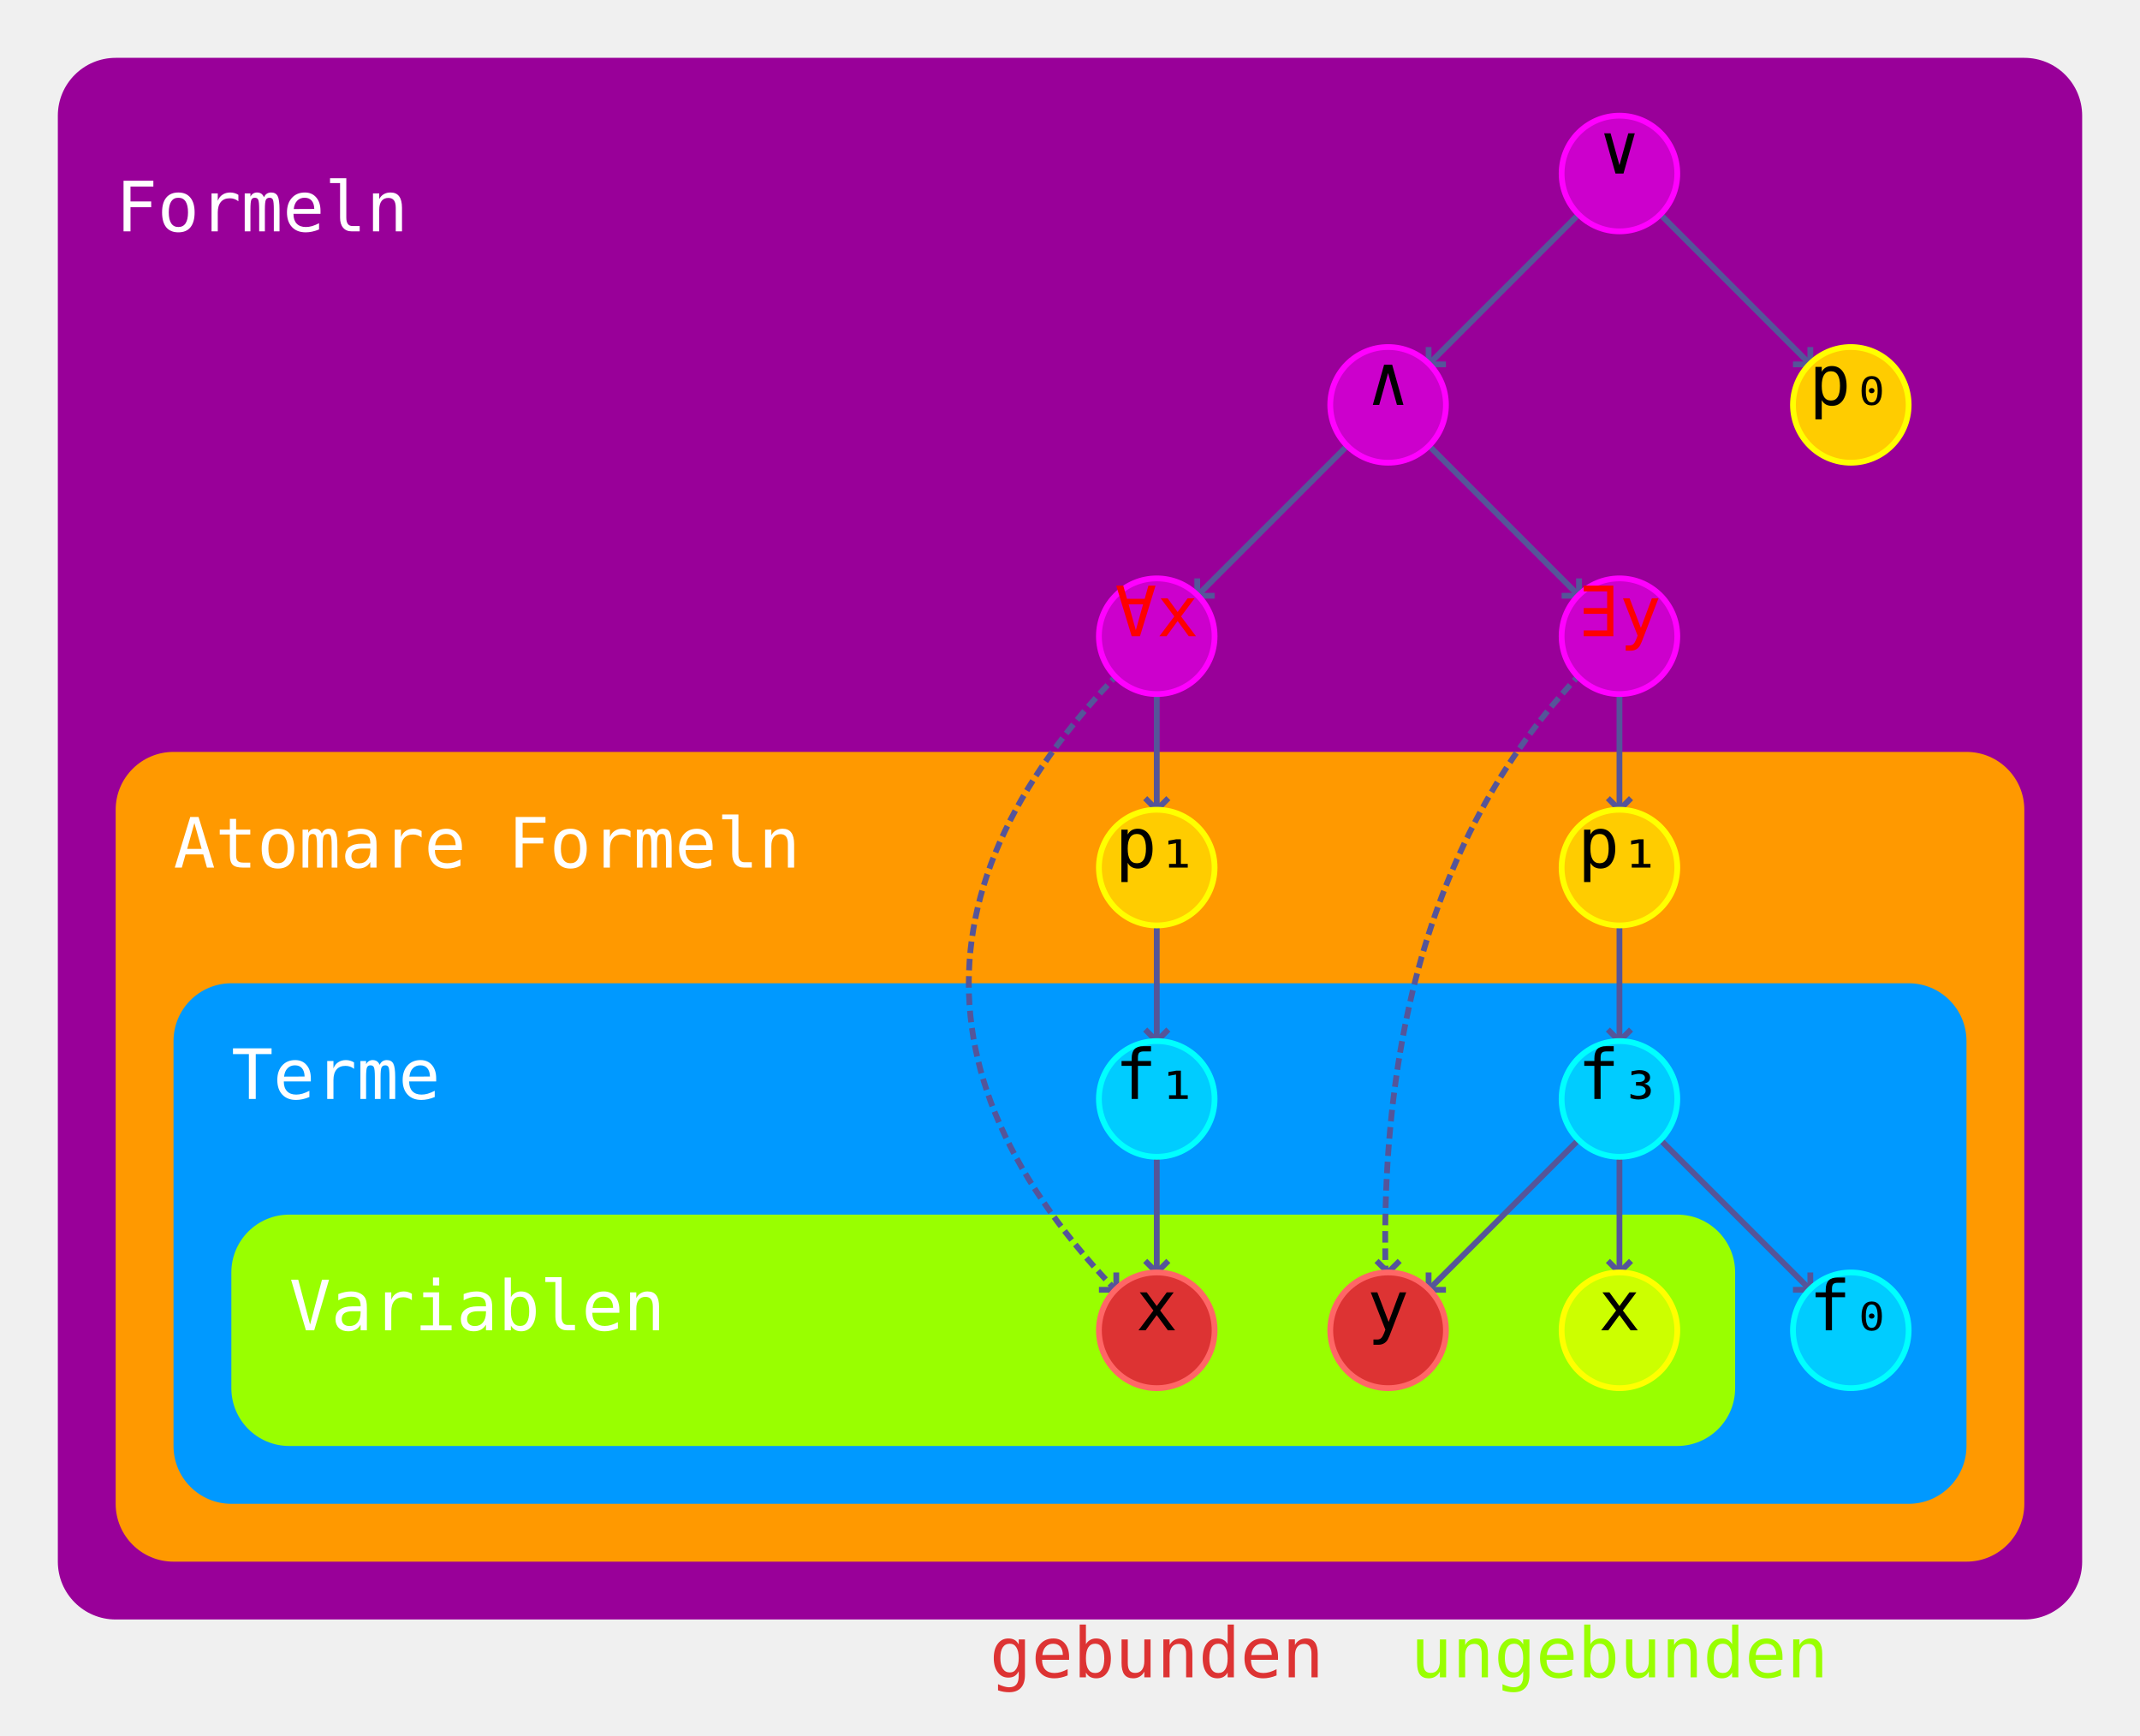
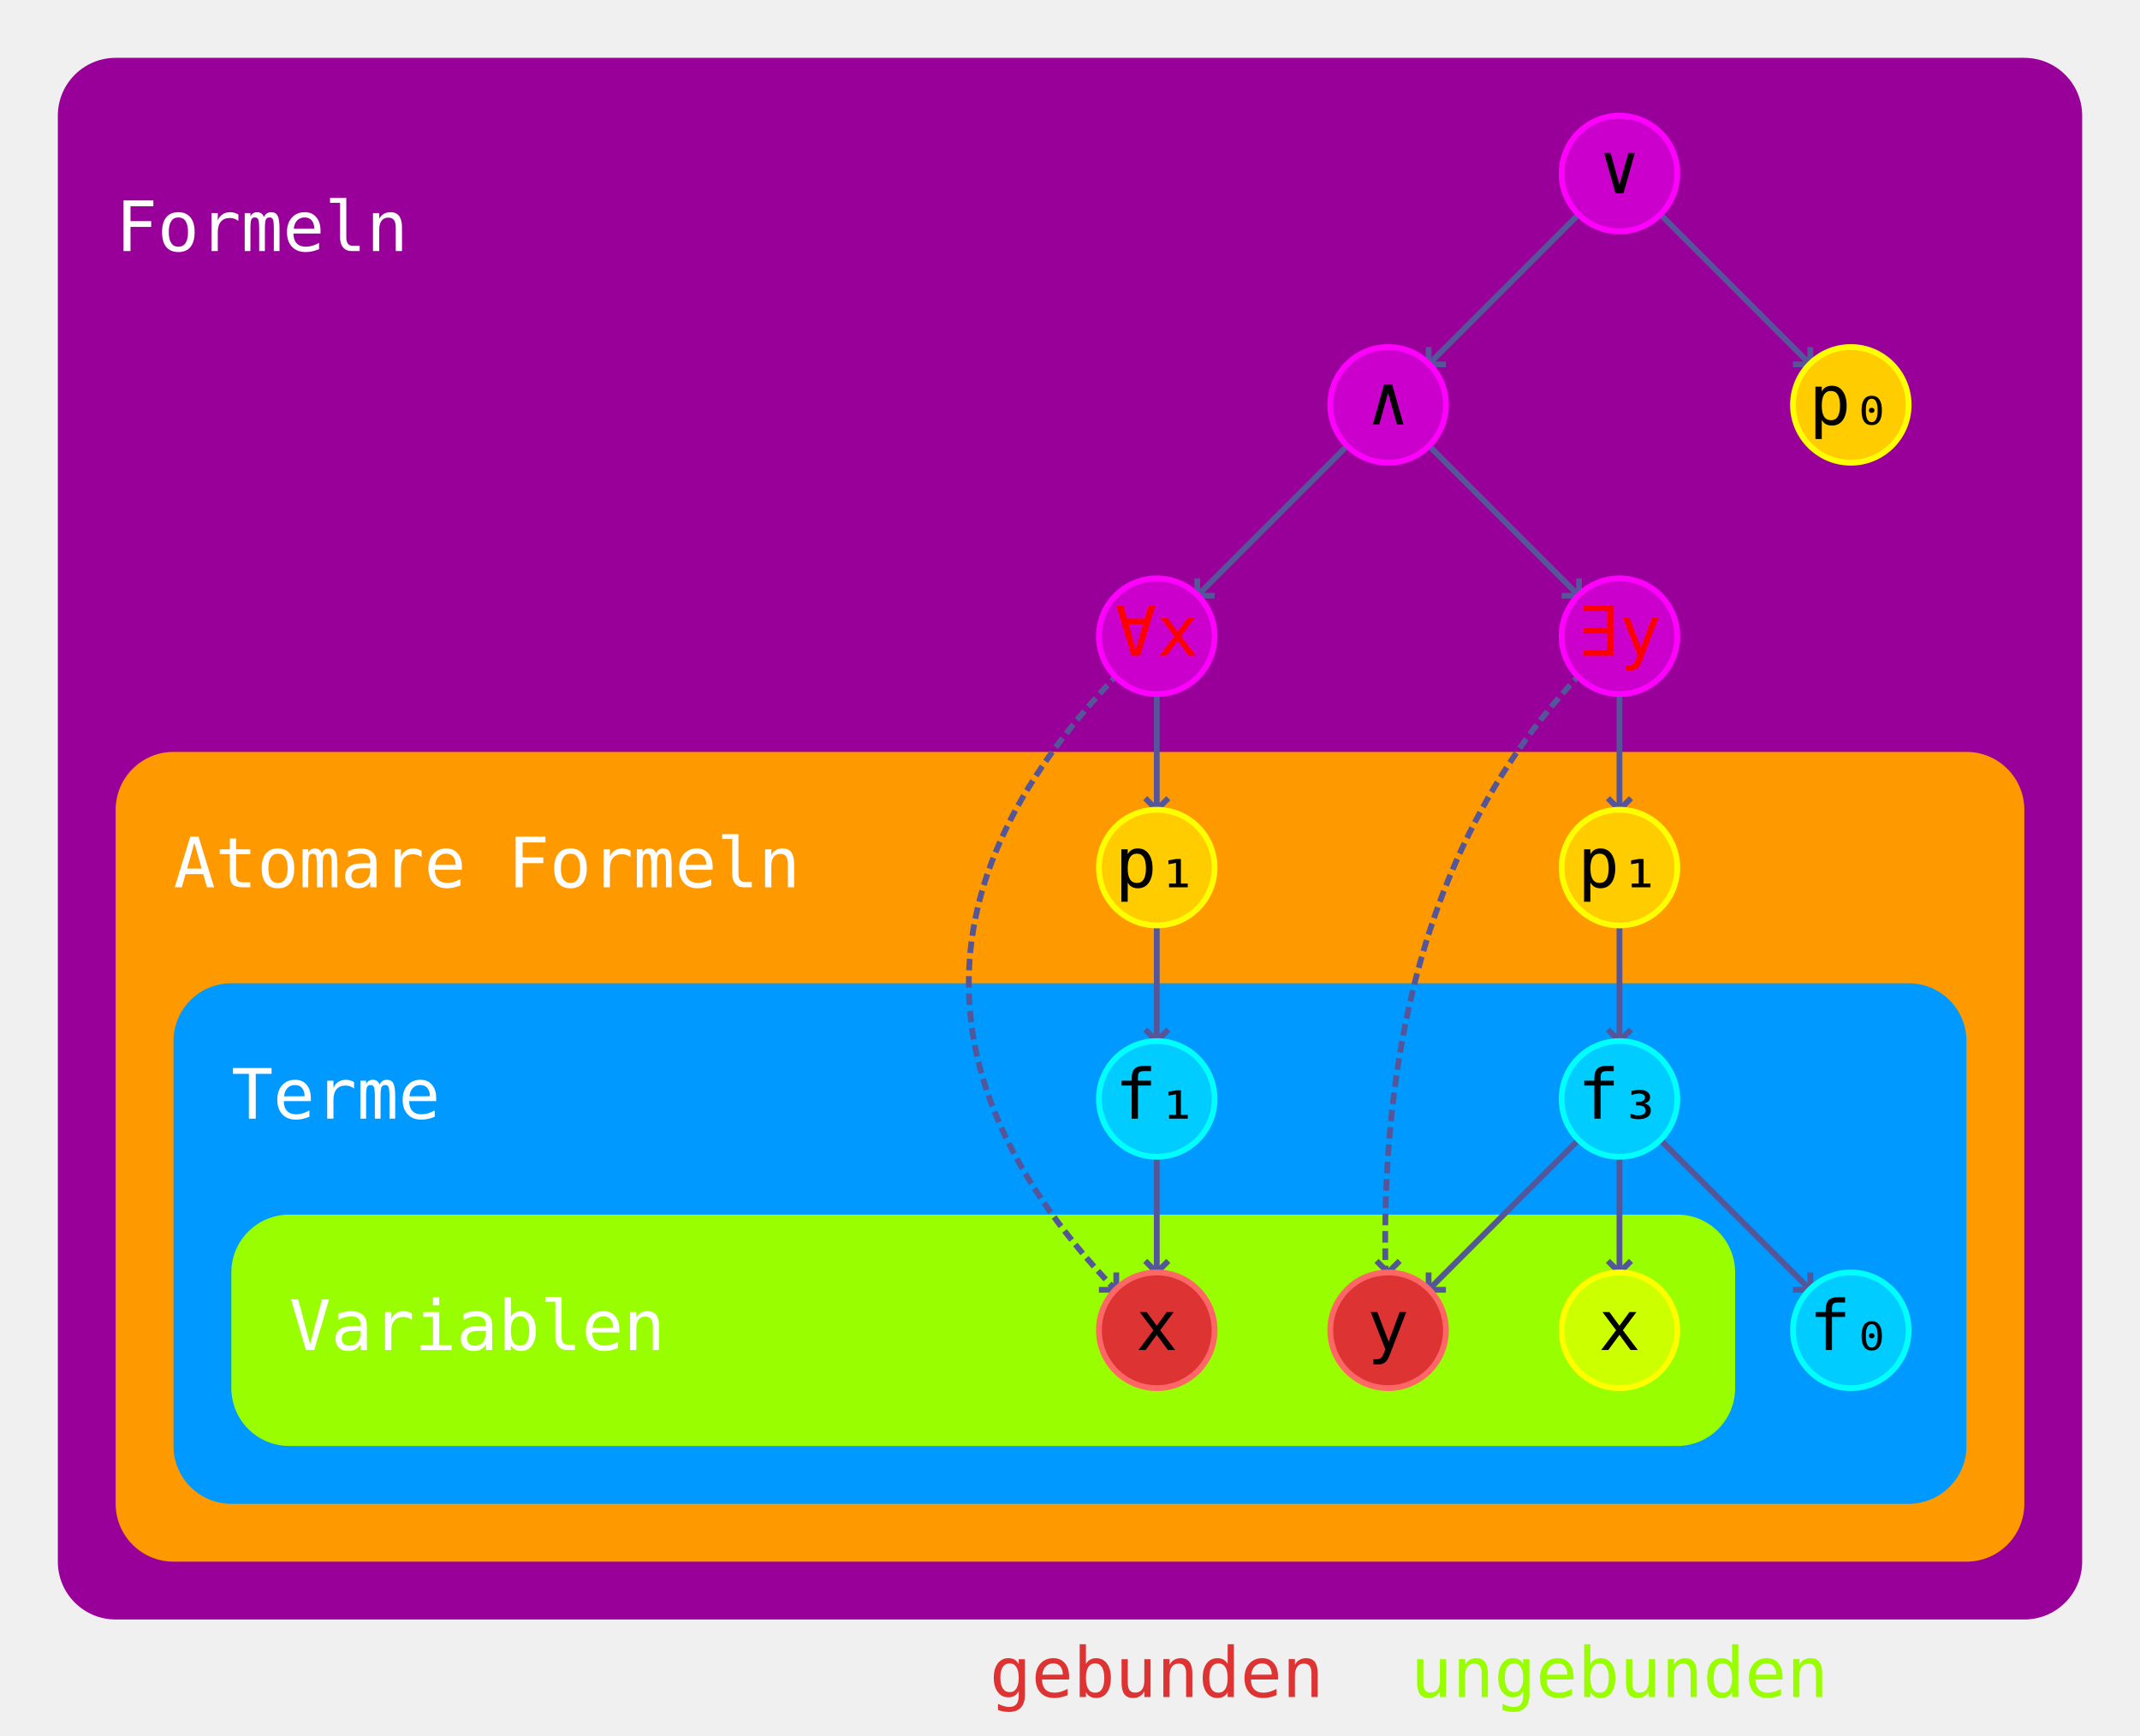
<svg xmlns="http://www.w3.org/2000/svg" viewBox="0 0 370 300" shape-rendering="geometricPrecision" text-rendering="geometricPrecision">
  <rect x="10" y="10" width="350" height="270" rx="10" ry="10" fill="#990099" />
  <rect x="20" y="130" width="330" height="140" rx="10" ry="10" fill="#FF9900" />
  <rect x="30" y="170" width="310" height="90" rx="10" ry="10" fill="#0099FF" />
  <rect x="40" y="210" width="260" height="40" rx="10" ry="10" fill="#99FF00" />
  <path d="M 280 30 L 240 70" stroke="#555599" fill="none" />
  <path d="M 280 30 L 320 70" stroke="#555599" fill="none" />
  <path d="M 240 70 L 200 110" stroke="#555599" fill="none" />
  <path d="M 240 70 L 280 110" stroke="#555599" fill="none" />
  <path d="M 200 110 L 200 150" stroke="#555599" fill="none" />
  <path d="M 280 110 L 280 150" stroke="#555599" fill="none" />
  <path d="M 200 150 L 200 190" stroke="#555599" fill="none" />
  <path d="M 280 150 L 280 190" stroke="#555599" fill="none" />
  <path d="M 200 190 L 200 230" stroke="#555599" fill="none" />
  <path d="M 280 190 L 240 230" stroke="#555599" fill="none" />
  <path d="M 280 190 L 280 230" stroke="#555599" fill="none" />
  <path d="M 280 190 L 320 230" stroke="#555599" fill="none" />
  <path d="M 200 110 Q 135 170 200 230" stroke="#555599" fill="none" stroke-dasharray="2 1" />
  <path d="M 280 110 Q 235 150 240 230" stroke="#555599" fill="none" stroke-dasharray="2 1" />
  <path d="M 247 60 L 247 63 L 250 63" stroke="#555599" fill="none" />
  <path d="M 313 60 L 313 63 L 310 63" stroke="#555599" fill="none" />
  <path d="M 207 100 L 207 103 L 210 103" stroke="#555599" fill="none" />
  <path d="M 273 100 L 273 103 L 270 103" stroke="#555599" fill="none" />
  <path d="M 198 138 L 200 140 L 202 138" stroke="#555599" fill="none" />
  <path d="M 278 138 L 280 140 L 282 138" stroke="#555599" fill="none" />
  <path d="M 198 178 L 200 180 L 202 178" stroke="#555599" fill="none" />
  <path d="M 278 178 L 280 180 L 282 178" stroke="#555599" fill="none" />
  <path d="M 193 220 L 193 223 L 190 223" stroke="#555599" fill="none" />
  <path d="M 198 218 L 200 220 L 202 218" stroke="#555599" fill="none" />
  <path d="M 238 218 L 240 220 L 242 218" stroke="#555599" fill="none" />
  <path d="M 247 220 L 247 223 L 250 223" stroke="#555599" fill="none" />
  <path d="M 278 218 L 280 220 L 282 218" stroke="#555599" fill="none" />
  <path d="M 313 220 L 313 223 L 310 223" stroke="#555599" fill="none" />
  <ellipse cx="280" cy="30" rx="10" ry="10" fill="#CC00CC" stroke="#FF00FF" stroke-width="1" />
  <ellipse cx="240" cy="70" rx="10" ry="10" fill="#CC00CC" stroke="#FF00FF" stroke-width="1" />
  <ellipse cx="320" cy="70" rx="10" ry="10" fill="#FFCC00" stroke="#FFFF00" stroke-width="1" />
  <ellipse cx="200" cy="110" rx="10" ry="10" fill="#CC00CC" stroke="#FF00FF" stroke-width="1" />
  <ellipse cx="280" cy="110" rx="10" ry="10" fill="#CC00CC" stroke="#FF00FF" stroke-width="1" />
  <ellipse cx="200" cy="150" rx="10" ry="10" fill="#FFCC00" stroke="#FFFF00" stroke-width="1" />
  <ellipse cx="280" cy="150" rx="10" ry="10" fill="#FFCC00" stroke="#FFFF00" stroke-width="1" />
  <ellipse cx="200" cy="190" rx="10" ry="10" fill="#00CCFF" stroke="#00FFFF" stroke-width="1" />
  <ellipse cx="280" cy="190" rx="10" ry="10" fill="#00CCFF" stroke="#00FFFF" stroke-width="1" />
  <ellipse cx="200" cy="230" rx="10" ry="10" fill="#DD3333" stroke="#FF6666" stroke-width="1" />
  <ellipse cx="240" cy="230" rx="10" ry="10" fill="#DD3333" stroke="#FF6666" stroke-width="1" />
  <ellipse cx="280" cy="230" rx="10" ry="10" fill="#CCFF00" stroke="#FFFF00" stroke-width="1" />
  <ellipse cx="320" cy="230" rx="10" ry="10" fill="#00CCFF" stroke="#00FFFF" stroke-width="1" />
-   <text x="280" y="30" alignment-baseline="middle" text-anchor="middle" font-family="Consolas" font-size="12">∨</text>
-   <text x="240" y="70" alignment-baseline="middle" text-anchor="middle" font-family="Consolas" font-size="12">∧</text>
-   <text x="320" y="70" alignment-baseline="middle" text-anchor="middle" font-family="Consolas" font-size="12">p₀</text>
-   <text x="200" y="110" alignment-baseline="middle" text-anchor="middle" font-family="Consolas" font-size="12" fill="#FF0000">∀x</text>
-   <text x="280" y="110" alignment-baseline="middle" text-anchor="middle" font-family="Consolas" font-size="12" fill="#FF0000">∃y</text>
-   <text x="200" y="150" alignment-baseline="middle" text-anchor="middle" font-family="Consolas" font-size="12">p₁</text>
-   <text x="280" y="150" alignment-baseline="middle" text-anchor="middle" font-family="Consolas" font-size="12">p₁</text>
-   <text x="200" y="190" alignment-baseline="middle" text-anchor="middle" font-family="Consolas" font-size="12">f₁</text>
-   <text x="280" y="190" alignment-baseline="middle" text-anchor="middle" font-family="Consolas" font-size="12">f₃</text>
-   <text x="200" y="230" alignment-baseline="middle" text-anchor="middle" font-family="Consolas" font-size="12">x</text>
-   <text x="240" y="230" alignment-baseline="middle" text-anchor="middle" font-family="Consolas" font-size="12">y</text>
-   <text x="280" y="230" alignment-baseline="middle" text-anchor="middle" font-family="Consolas" font-size="12">x</text>
-   <text x="320" y="230" alignment-baseline="middle" text-anchor="middle" font-family="Consolas" font-size="12">f₀</text>
-   <text x="20" y="40" alignment-baseline="middle" text-anchor="left" font-family="Consolas" fill="#FFFFFF">Formeln</text>
-   <text x="30" y="150" alignment-baseline="middle" text-anchor="left" font-family="Consolas" fill="#FFFFFF">Atomare Formeln</text>
-   <text x="40" y="190" alignment-baseline="middle" text-anchor="left" font-family="Consolas" fill="#FFFFFF">Terme</text>
-   <text x="50" y="230" alignment-baseline="middle" text-anchor="left" font-family="Consolas" fill="#FFFFFF">Variablen</text>
-   <text x="200" y="290" alignment-baseline="middle" text-anchor="middle" font-family="Consolas" fill="#DD3333" font-size="12">gebunden</text>
-   <text x="280" y="290" alignment-baseline="middle" text-anchor="middle" font-family="Consolas" fill="#99FF00" font-size="12">ungebunden</text>
+   <text x="280" y="30" dominant-baseline="middle" text-anchor="middle" font-family="Consolas" font-size="12">∨</text>
+   <text x="240" y="70" dominant-baseline="middle" text-anchor="middle" font-family="Consolas" font-size="12">∧</text>
+   <text x="320" y="70" dominant-baseline="middle" text-anchor="middle" font-family="Consolas" font-size="12">p₀</text>
+   <text x="200" y="110" dominant-baseline="middle" text-anchor="middle" font-family="Consolas" font-size="12" fill="#FF0000">∀x</text>
+   <text x="280" y="110" dominant-baseline="middle" text-anchor="middle" font-family="Consolas" font-size="12" fill="#FF0000">∃y</text>
+   <text x="200" y="150" dominant-baseline="middle" text-anchor="middle" font-family="Consolas" font-size="12">p₁</text>
+   <text x="280" y="150" dominant-baseline="middle" text-anchor="middle" font-family="Consolas" font-size="12">p₁</text>
+   <text x="200" y="190" dominant-baseline="middle" text-anchor="middle" font-family="Consolas" font-size="12">f₁</text>
+   <text x="280" y="190" dominant-baseline="middle" text-anchor="middle" font-family="Consolas" font-size="12">f₃</text>
+   <text x="200" y="230" dominant-baseline="middle" text-anchor="middle" font-family="Consolas" font-size="12">x</text>
+   <text x="240" y="230" dominant-baseline="middle" text-anchor="middle" font-family="Consolas" font-size="12">y</text>
+   <text x="280" y="230" dominant-baseline="middle" text-anchor="middle" font-family="Consolas" font-size="12">x</text>
+   <text x="320" y="230" dominant-baseline="middle" text-anchor="middle" font-family="Consolas" font-size="12">f₀</text>
+   <text x="20" y="40" dominant-baseline="middle" text-anchor="left" font-family="Consolas" fill="#FFFFFF">Formeln</text>
+   <text x="30" y="150" dominant-baseline="middle" text-anchor="left" font-family="Consolas" fill="#FFFFFF">Atomare Formeln</text>
+   <text x="40" y="190" dominant-baseline="middle" text-anchor="left" font-family="Consolas" fill="#FFFFFF">Terme</text>
+   <text x="50" y="230" dominant-baseline="middle" text-anchor="left" font-family="Consolas" fill="#FFFFFF">Variablen</text>
+   <text x="200" y="290" dominant-baseline="middle" text-anchor="middle" font-family="Consolas" fill="#DD3333" font-size="12">gebunden</text>
+   <text x="280" y="290" dominant-baseline="middle" text-anchor="middle" font-family="Consolas" fill="#99FF00" font-size="12">ungebunden</text>
</svg>
